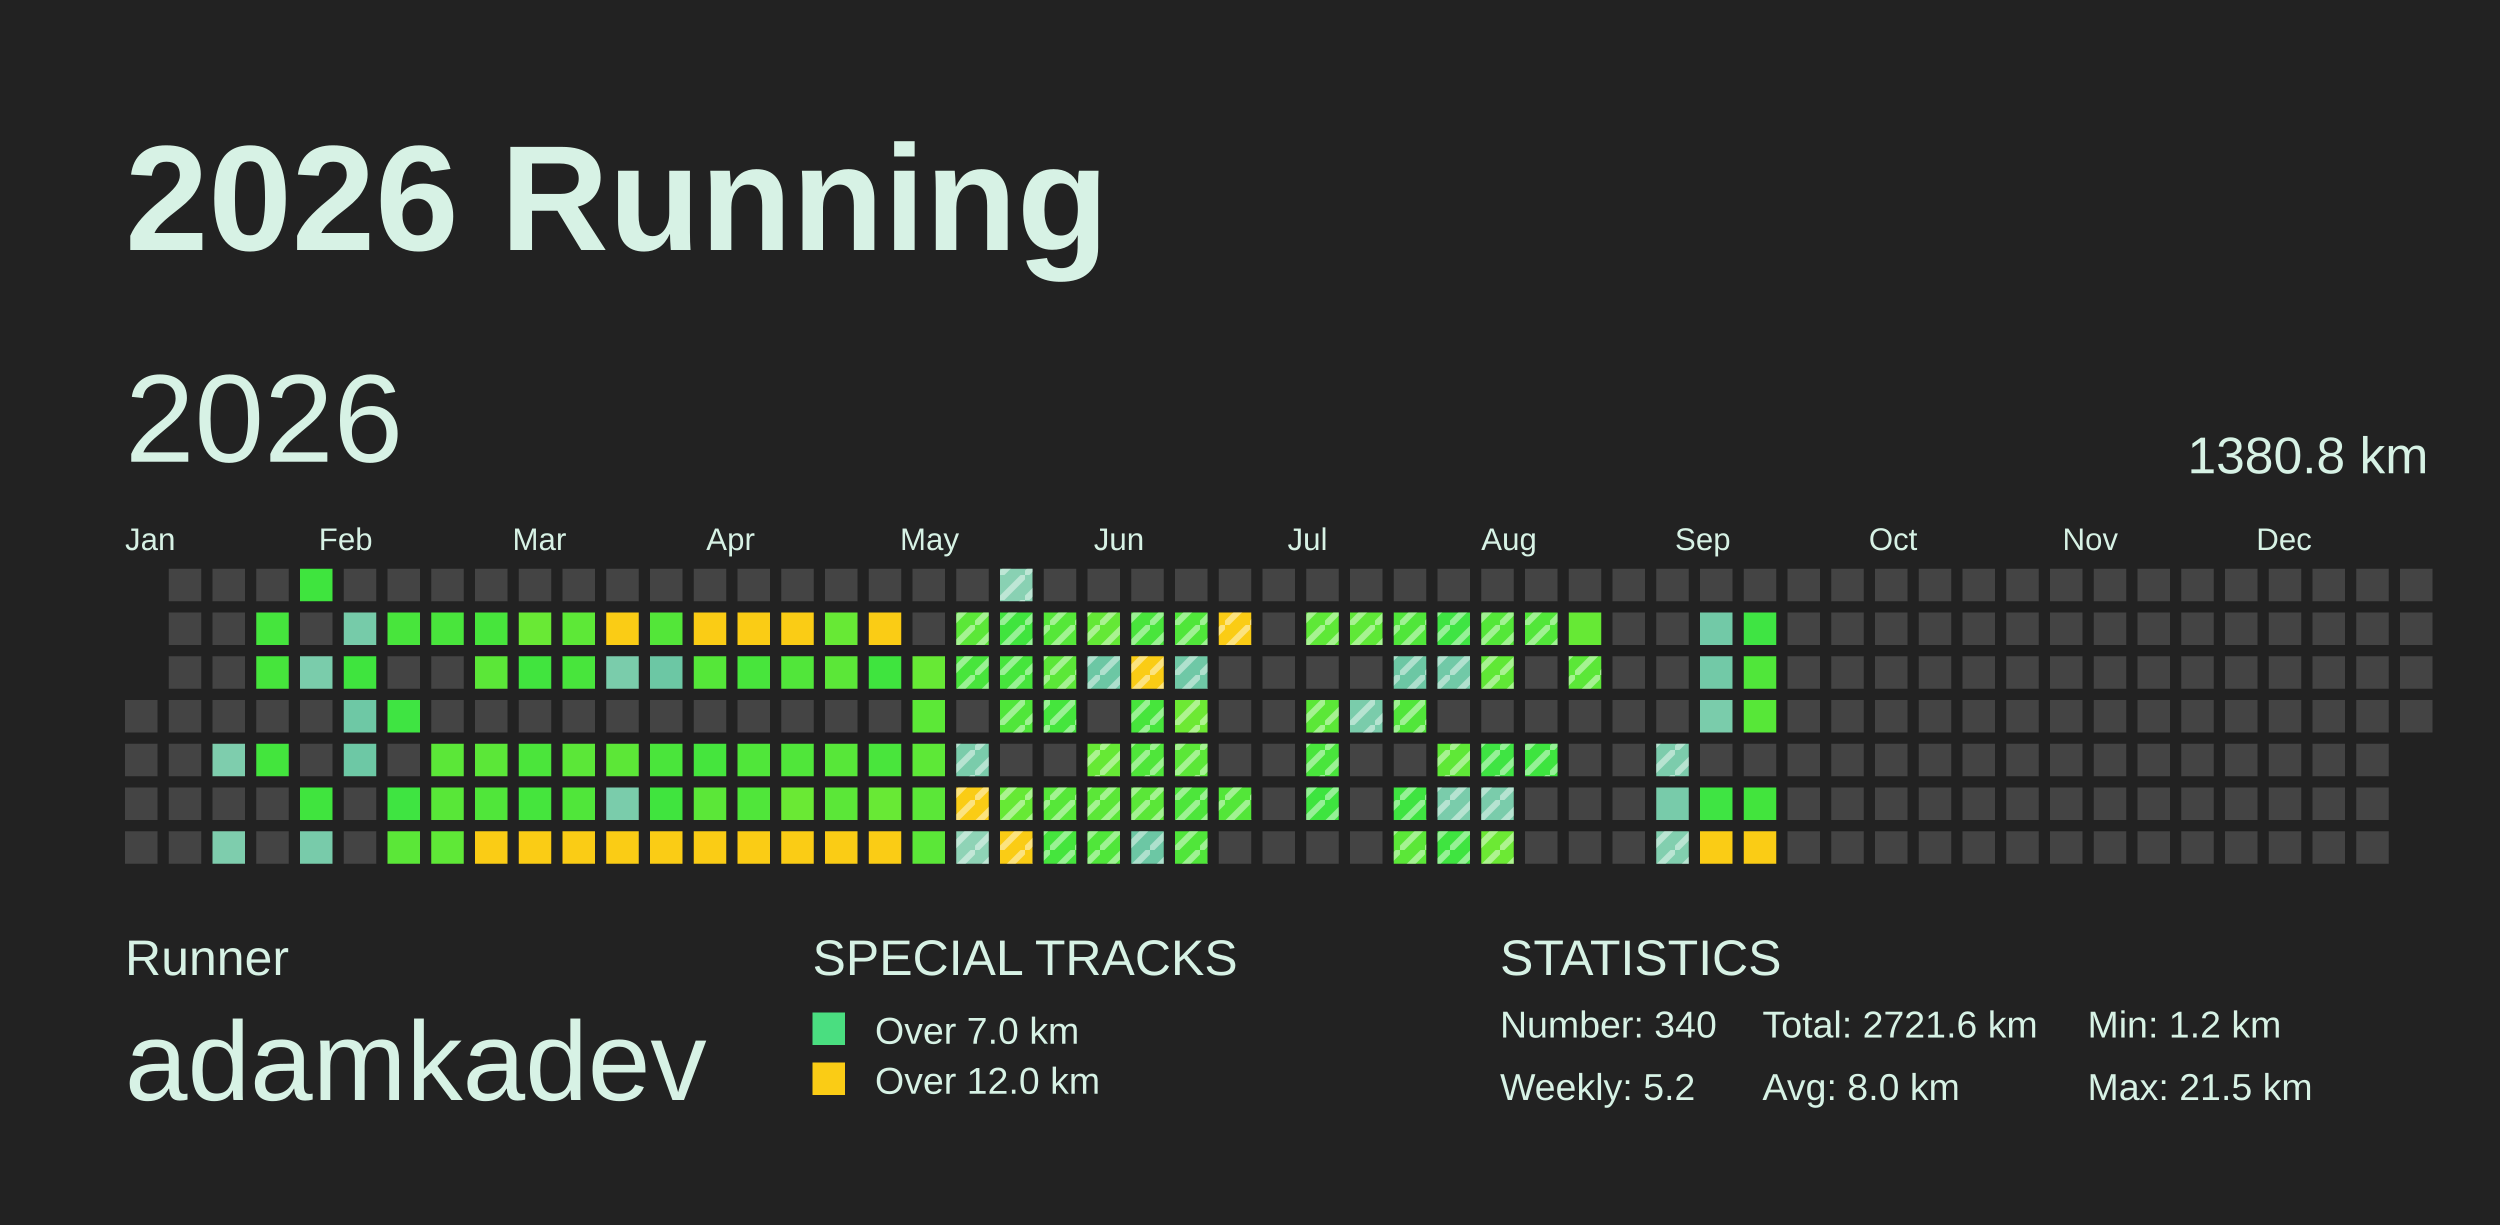
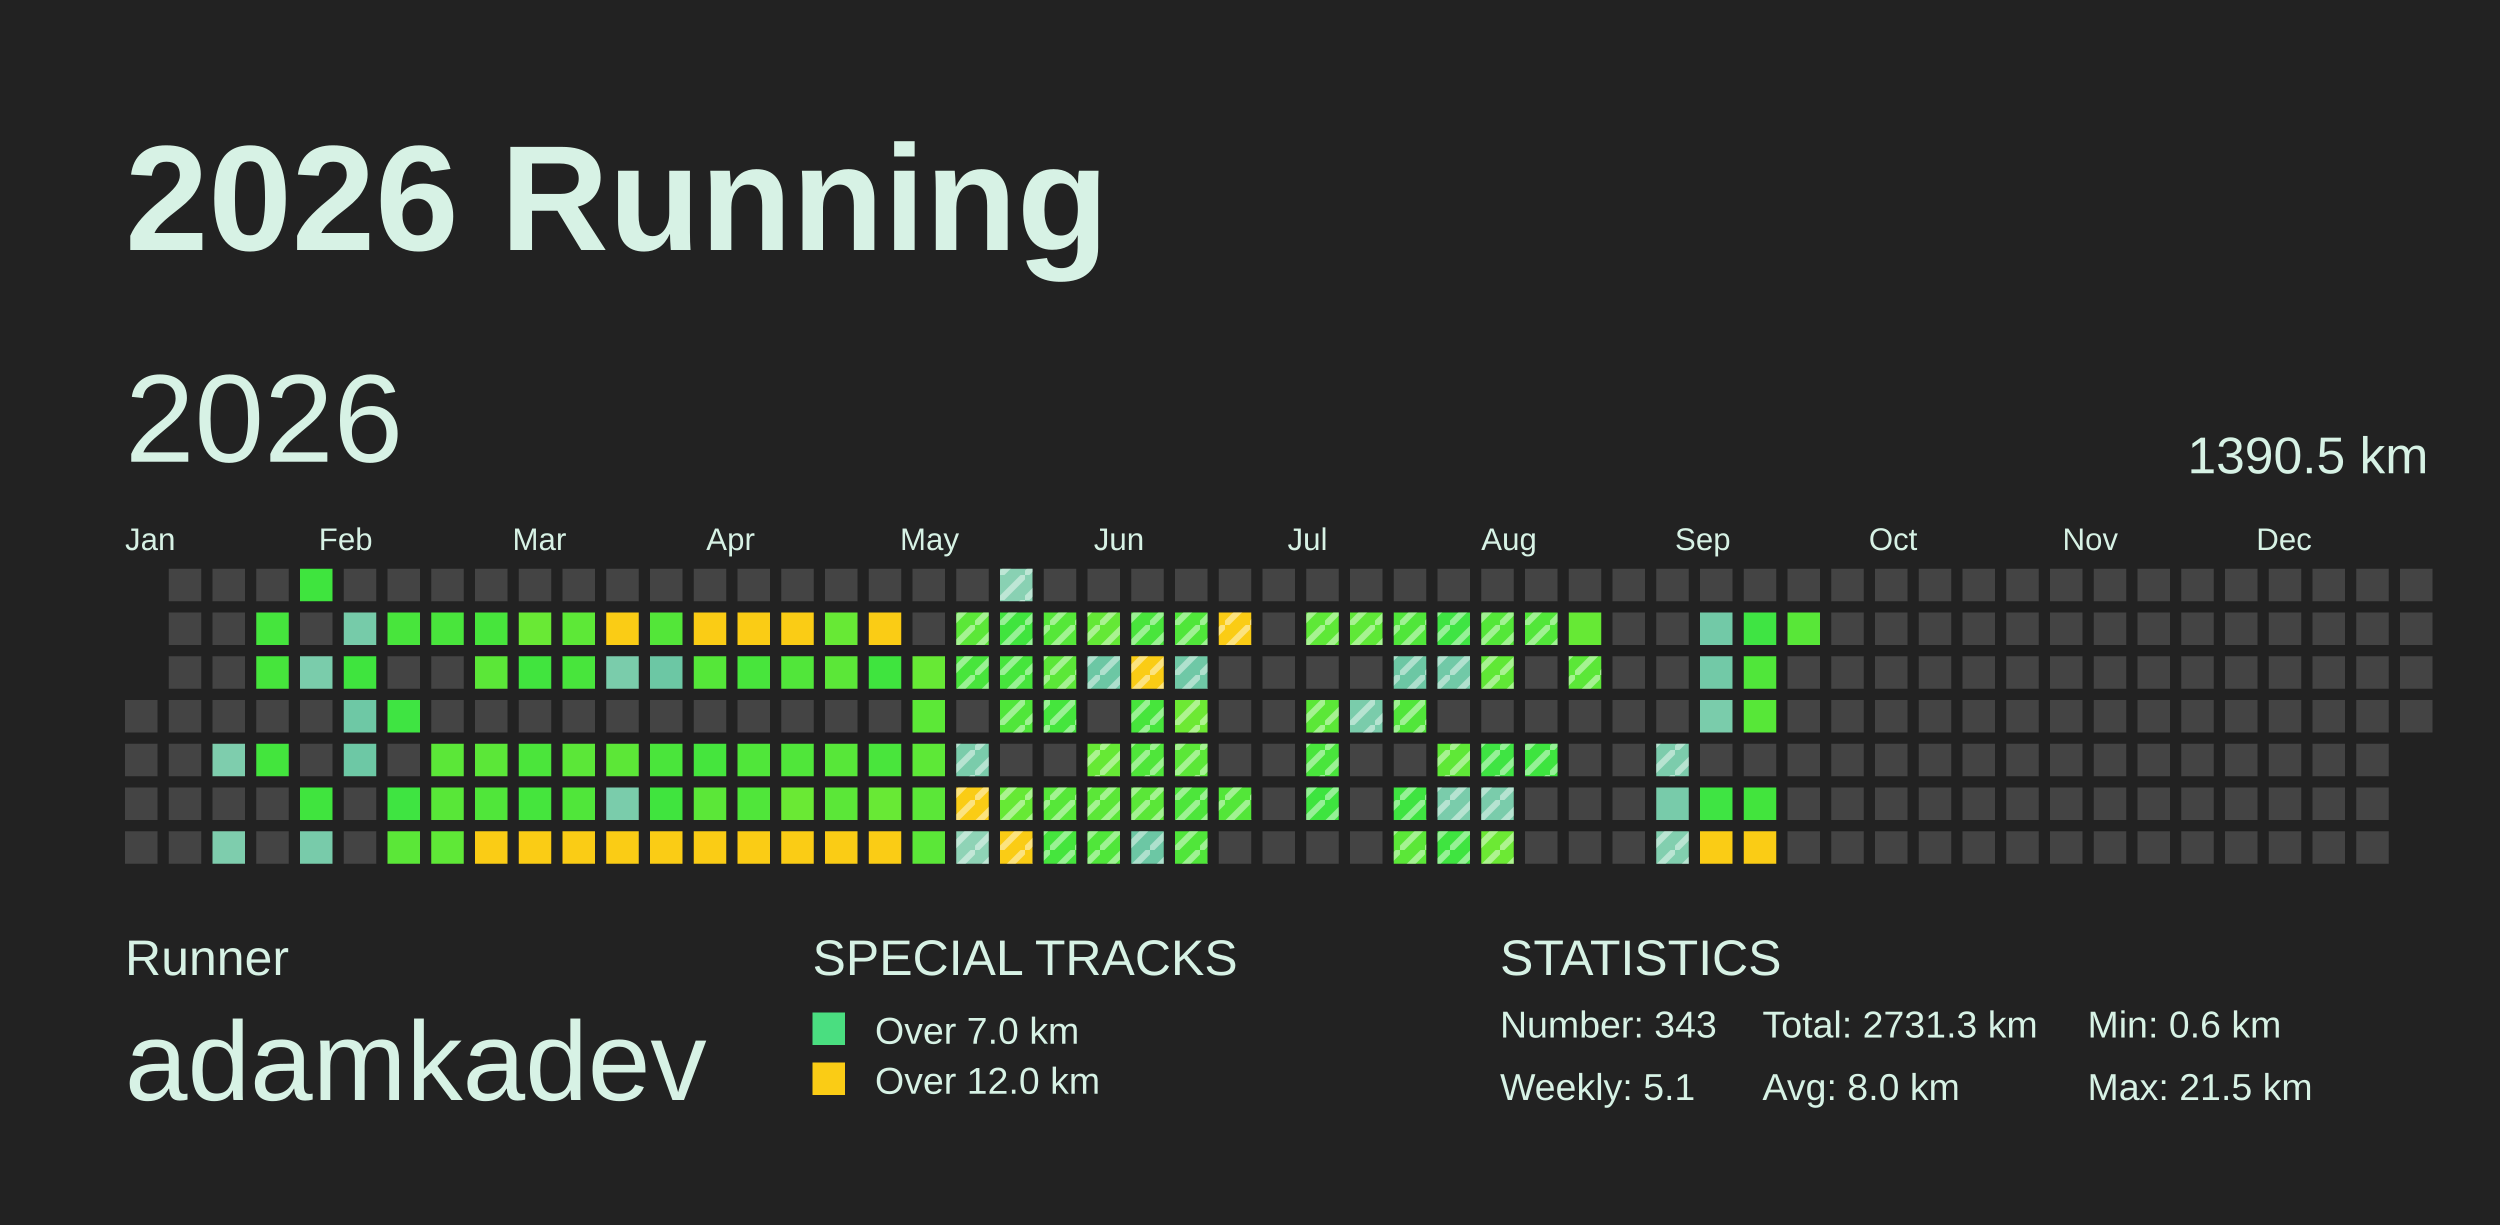
<svg xmlns="http://www.w3.org/2000/svg" baseProfile="full" height="98mm" version="1.1" viewBox="0,0,200,98" width="200mm">
  <defs>
    <pattern height="2" id="indoor-stripe" patternUnits="userSpaceOnUse" width="2">
      <line stroke="white" stroke-opacity="0.45" stroke-width="0.5" x1="0" x2="2" y1="2" y2="0" />
    </pattern>
  </defs>
  <rect fill="#222222" height="98" width="200" x="0" y="0" />
  <text fill="#D7F2E5" style="font-size:12px; font-family:Arial; font-weight:bold;" x="10" y="20">2026 Running</text>
  <text fill="#D7F2E5" style="font-size:4px; font-family:Arial" x="10" y="78">Runner</text>
  <text fill="#D7F2E5" style="font-size:9px; font-family:Arial" x="10" y="88">adamkadev</text>
  <text fill="#D7F2E5" style="font-size:4px; font-family:Arial" x="65" y="78">SPECIAL TRACKS</text>
  <rect fill="#4ADE80" height="2.6" width="2.6" x="65" y="81" />
  <text fill="#D7F2E5" style="font-size:3px; font-family:Arial" x="70" y="83.5">Over 7.0 km</text>
  <rect fill="#FACC15" height="2.6" width="2.6" x="65" y="85" />
  <text fill="#D7F2E5" style="font-size:3px; font-family:Arial" x="70" y="87.5">Over 12.0 km</text>
  <text fill="#D7F2E5" style="font-size:4px; font-family:Arial" x="120" y="78">STATISTICS</text>
-   <text fill="#D7F2E5" style="font-size:3px; font-family:Arial" x="120" y="83">Number: 340</text>
-   <text fill="#D7F2E5" style="font-size:3px; font-family:Arial" x="120" y="88">Weekly: 5.2</text>
-   <text fill="#D7F2E5" style="font-size:3px; font-family:Arial" x="141" y="83">Total: 2721.6 km</text>
+   <text fill="#D7F2E5" style="font-size:3px; font-family:Arial" x="120" y="83">Number: 343</text>
+   <text fill="#D7F2E5" style="font-size:3px; font-family:Arial" x="120" y="88">Weekly: 5.1</text>
+   <text fill="#D7F2E5" style="font-size:3px; font-family:Arial" x="141" y="83">Total: 2731.3 km</text>
  <text fill="#D7F2E5" style="font-size:3px; font-family:Arial" x="141" y="88">Avg: 8.0 km</text>
-   <text fill="#D7F2E5" style="font-size:3px; font-family:Arial" x="167" y="83">Min: 1.2 km</text>
+   <text fill="#D7F2E5" style="font-size:3px; font-family:Arial" x="167" y="83">Min: 0.6 km</text>
  <text fill="#D7F2E5" style="font-size:3px; font-family:Arial" x="167" y="88">Max: 21.5 km</text>
  <text dominant-baseline="hanging" fill="#D7F2E5" style="font-size:10.0px; font-family:Arial;" x="10" y="30">2026</text>
-   <text dominant-baseline="hanging" fill="#D7F2E5" style="font-size:4.125px; font-family:Arial;" x="175" y="35">1380.8 km</text>
+   <text dominant-baseline="hanging" fill="#D7F2E5" style="font-size:4.125px; font-family:Arial;" x="175" y="35">1390.5 km</text>
  <text fill="#D7F2E5" style="font-size:2.5px; font-family:Arial" x="10.0" y="44">Jan</text>
  <text fill="#D7F2E5" style="font-size:2.5px; font-family:Arial" x="25.5" y="44">Feb</text>
  <text fill="#D7F2E5" style="font-size:2.5px; font-family:Arial" x="41.0" y="44">Mar</text>
  <text fill="#D7F2E5" style="font-size:2.5px; font-family:Arial" x="56.5" y="44">Apr</text>
  <text fill="#D7F2E5" style="font-size:2.5px; font-family:Arial" x="72.0" y="44">May</text>
  <text fill="#D7F2E5" style="font-size:2.5px; font-family:Arial" x="87.5" y="44">Jun</text>
  <text fill="#D7F2E5" style="font-size:2.5px; font-family:Arial" x="103.0" y="44">Jul</text>
  <text fill="#D7F2E5" style="font-size:2.5px; font-family:Arial" x="118.5" y="44">Aug</text>
  <text fill="#D7F2E5" style="font-size:2.5px; font-family:Arial" x="134.0" y="44">Sep</text>
  <text fill="#D7F2E5" style="font-size:2.5px; font-family:Arial" x="149.5" y="44">Oct</text>
  <text fill="#D7F2E5" style="font-size:2.5px; font-family:Arial" x="165.0" y="44">Nov</text>
  <text fill="#D7F2E5" style="font-size:2.5px; font-family:Arial" x="180.5" y="44">Dec</text>
  <rect fill="#444444" height="2.6" width="2.6" x="10.0" y="56.0" />
  <rect fill="#444444" height="2.6" width="2.6" x="10.0" y="59.5" />
  <rect fill="#444444" height="2.6" width="2.6" x="10.0" y="63.0" />
  <rect fill="#444444" height="2.6" width="2.6" x="10.0" y="66.5" />
  <rect fill="#444444" height="2.6" width="2.6" x="13.5" y="45.5" />
  <rect fill="#444444" height="2.6" width="2.6" x="13.5" y="49.0" />
  <rect fill="#444444" height="2.6" width="2.6" x="13.5" y="52.5" />
  <rect fill="#444444" height="2.6" width="2.6" x="13.5" y="56.0" />
  <rect fill="#444444" height="2.6" width="2.6" x="13.5" y="59.5" />
  <rect fill="#444444" height="2.6" width="2.6" x="13.5" y="63.0" />
  <rect fill="#444444" height="2.6" width="2.6" x="13.5" y="66.5" />
  <rect fill="#444444" height="2.6" width="2.6" x="17.0" y="45.5" />
  <rect fill="#444444" height="2.6" width="2.6" x="17.0" y="49.0" />
  <rect fill="#444444" height="2.6" width="2.6" x="17.0" y="52.5" />
  <rect fill="#444444" height="2.6" width="2.6" x="17.0" y="56.0" />
  <rect fill="#7ecdad" height="2.6" width="2.6" x="17.0" y="59.5" />
  <rect fill="#444444" height="2.6" width="2.6" x="17.0" y="63.0" />
  <rect fill="#7ecdad" height="2.6" width="2.6" x="17.0" y="66.5" />
  <rect fill="#444444" height="2.6" width="2.6" x="20.5" y="45.5" />
  <rect fill="#45e53d" height="2.6" width="2.6" x="20.5" y="49.0" />
  <rect fill="#46e53c" height="2.6" width="2.6" x="20.5" y="52.5" />
  <rect fill="#444444" height="2.6" width="2.6" x="20.5" y="56.0" />
  <rect fill="#43e53d" height="2.6" width="2.6" x="20.5" y="59.5" />
  <rect fill="#444444" height="2.6" width="2.6" x="20.5" y="63.0" />
  <rect fill="#444444" height="2.6" width="2.6" x="20.5" y="66.5" />
  <rect fill="#3fe43e" height="2.6" width="2.6" x="24.0" y="45.5" />
  <rect fill="#444444" height="2.6" width="2.6" x="24.0" y="49.0" />
  <rect fill="#7accab" height="2.6" width="2.6" x="24.0" y="52.5" />
  <rect fill="#444444" height="2.6" width="2.6" x="24.0" y="56.0" />
  <rect fill="#444444" height="2.6" width="2.6" x="24.0" y="59.5" />
  <rect fill="#40e43e" height="2.6" width="2.6" x="24.0" y="63.0" />
  <rect fill="#78cbaa" height="2.6" width="2.6" x="24.0" y="66.5" />
  <rect fill="#444444" height="2.6" width="2.6" x="27.5" y="45.5" />
  <rect fill="#76cba9" height="2.6" width="2.6" x="27.5" y="49.0" />
  <rect fill="#3fe43e" height="2.6" width="2.6" x="27.5" y="52.5" />
  <rect fill="#6ec8a5" height="2.6" width="2.6" x="27.5" y="56.0" />
  <rect fill="#6dc8a5" height="2.6" width="2.6" x="27.5" y="59.5" />
  <rect fill="#444444" height="2.6" width="2.6" x="27.5" y="63.0" />
  <rect fill="#444444" height="2.6" width="2.6" x="27.5" y="66.5" />
  <rect fill="#444444" height="2.6" width="2.6" x="31.0" y="45.5" />
  <rect fill="#48e53c" height="2.6" width="2.6" x="31.0" y="49.0" />
  <rect fill="#444444" height="2.6" width="2.6" x="31.0" y="52.5" />
  <rect fill="#3fe442" height="2.6" width="2.6" x="31.0" y="56.0" />
  <rect fill="#444444" height="2.6" width="2.6" x="31.0" y="59.5" />
  <rect fill="#3fe441" height="2.6" width="2.6" x="31.0" y="63.0" />
  <rect fill="#5be738" height="2.6" width="2.6" x="31.0" y="66.5" />
  <rect fill="#444444" height="2.6" width="2.6" x="34.5" y="45.5" />
  <rect fill="#49e53c" height="2.6" width="2.6" x="34.5" y="49.0" />
  <rect fill="#444444" height="2.6" width="2.6" x="34.5" y="52.5" />
  <rect fill="#444444" height="2.6" width="2.6" x="34.5" y="56.0" />
  <rect fill="#5be738" height="2.6" width="2.6" x="34.5" y="59.5" />
  <rect fill="#58e738" height="2.6" width="2.6" x="34.5" y="63.0" />
  <rect fill="#5fe837" height="2.6" width="2.6" x="34.5" y="66.5" />
  <rect fill="#444444" height="2.6" width="2.6" x="38.0" y="45.5" />
  <rect fill="#47e53c" height="2.6" width="2.6" x="38.0" y="49.0" />
  <rect fill="#5be738" height="2.6" width="2.6" x="38.0" y="52.5" />
  <rect fill="#444444" height="2.6" width="2.6" x="38.0" y="56.0" />
  <rect fill="#5be738" height="2.6" width="2.6" x="38.0" y="59.5" />
  <rect fill="#50e63a" height="2.6" width="2.6" x="38.0" y="63.0" />
  <rect fill="#FACC15" height="2.6" width="2.6" x="38.0" y="66.5" />
  <rect fill="#444444" height="2.6" width="2.6" x="41.5" y="45.5" />
  <rect fill="#69e935" height="2.6" width="2.6" x="41.5" y="49.0" />
  <rect fill="#41e43e" height="2.6" width="2.6" x="41.5" y="52.5" />
  <rect fill="#444444" height="2.6" width="2.6" x="41.5" y="56.0" />
  <rect fill="#4be53b" height="2.6" width="2.6" x="41.5" y="59.5" />
  <rect fill="#45e53d" height="2.6" width="2.6" x="41.5" y="63.0" />
  <rect fill="#FACC15" height="2.6" width="2.6" x="41.5" y="66.5" />
  <rect fill="#444444" height="2.6" width="2.6" x="45.0" y="45.5" />
  <rect fill="#5de837" height="2.6" width="2.6" x="45.0" y="49.0" />
  <rect fill="#48e53c" height="2.6" width="2.6" x="45.0" y="52.5" />
  <rect fill="#444444" height="2.6" width="2.6" x="45.0" y="56.0" />
  <rect fill="#5be738" height="2.6" width="2.6" x="45.0" y="59.5" />
  <rect fill="#50e63a" height="2.6" width="2.6" x="45.0" y="63.0" />
  <rect fill="#FACC15" height="2.6" width="2.6" x="45.0" y="66.5" />
  <rect fill="#444444" height="2.6" width="2.6" x="48.5" y="45.5" />
  <rect fill="#FACC15" height="2.6" width="2.6" x="48.5" y="49.0" />
  <rect fill="#7accab" height="2.6" width="2.6" x="48.5" y="52.5" />
  <rect fill="#444444" height="2.6" width="2.6" x="48.5" y="56.0" />
  <rect fill="#5ce737" height="2.6" width="2.6" x="48.5" y="59.5" />
  <rect fill="#7accab" height="2.6" width="2.6" x="48.5" y="63.0" />
  <rect fill="#FACC15" height="2.6" width="2.6" x="48.5" y="66.5" />
  <rect fill="#444444" height="2.6" width="2.6" x="52.0" y="45.5" />
  <rect fill="#53e639" height="2.6" width="2.6" x="52.0" y="49.0" />
  <rect fill="#6cc7a4" height="2.6" width="2.6" x="52.0" y="52.5" />
  <rect fill="#444444" height="2.6" width="2.6" x="52.0" y="56.0" />
  <rect fill="#4ae53b" height="2.6" width="2.6" x="52.0" y="59.5" />
  <rect fill="#40e43e" height="2.6" width="2.6" x="52.0" y="63.0" />
  <rect fill="#FACC15" height="2.6" width="2.6" x="52.0" y="66.5" />
  <rect fill="#444444" height="2.6" width="2.6" x="55.5" y="45.5" />
  <rect fill="#FACC15" height="2.6" width="2.6" x="55.5" y="49.0" />
  <rect fill="#55e739" height="2.6" width="2.6" x="55.5" y="52.5" />
  <rect fill="#444444" height="2.6" width="2.6" x="55.5" y="56.0" />
  <rect fill="#45e53d" height="2.6" width="2.6" x="55.5" y="59.5" />
  <rect fill="#5be738" height="2.6" width="2.6" x="55.5" y="63.0" />
  <rect fill="#FACC15" height="2.6" width="2.6" x="55.5" y="66.5" />
  <rect fill="#444444" height="2.6" width="2.6" x="59.0" y="45.5" />
  <rect fill="#FACC15" height="2.6" width="2.6" x="59.0" y="49.0" />
  <rect fill="#48e53c" height="2.6" width="2.6" x="59.0" y="52.5" />
  <rect fill="#444444" height="2.6" width="2.6" x="59.0" y="56.0" />
  <rect fill="#50e63a" height="2.6" width="2.6" x="59.0" y="59.5" />
  <rect fill="#50e63a" height="2.6" width="2.6" x="59.0" y="63.0" />
  <rect fill="#FACC15" height="2.6" width="2.6" x="59.0" y="66.5" />
  <rect fill="#444444" height="2.6" width="2.6" x="62.5" y="45.5" />
  <rect fill="#FACC15" height="2.6" width="2.6" x="62.5" y="49.0" />
  <rect fill="#51e63a" height="2.6" width="2.6" x="62.5" y="52.5" />
  <rect fill="#444444" height="2.6" width="2.6" x="62.5" y="56.0" />
  <rect fill="#50e63a" height="2.6" width="2.6" x="62.5" y="59.5" />
  <rect fill="#6ae934" height="2.6" width="2.6" x="62.5" y="63.0" />
  <rect fill="#FACC15" height="2.6" width="2.6" x="62.5" y="66.5" />
  <rect fill="#444444" height="2.6" width="2.6" x="66.0" y="45.5" />
  <rect fill="#67e935" height="2.6" width="2.6" x="66.0" y="49.0" />
  <rect fill="#5be738" height="2.6" width="2.6" x="66.0" y="52.5" />
  <rect fill="#444444" height="2.6" width="2.6" x="66.0" y="56.0" />
  <rect fill="#57e739" height="2.6" width="2.6" x="66.0" y="59.5" />
  <rect fill="#5be738" height="2.6" width="2.6" x="66.0" y="63.0" />
  <rect fill="#FACC15" height="2.6" width="2.6" x="66.0" y="66.5" />
  <rect fill="#444444" height="2.6" width="2.6" x="69.5" y="45.5" />
  <rect fill="#FACC15" height="2.6" width="2.6" x="69.5" y="49.0" />
  <rect fill="#3fe43e" height="2.6" width="2.6" x="69.5" y="52.5" />
  <rect fill="#444444" height="2.6" width="2.6" x="69.5" y="56.0" />
  <rect fill="#49e53c" height="2.6" width="2.6" x="69.5" y="59.5" />
  <rect fill="#68e935" height="2.6" width="2.6" x="69.5" y="63.0" />
  <rect fill="#FACC15" height="2.6" width="2.6" x="69.5" y="66.5" />
  <rect fill="#444444" height="2.6" width="2.6" x="73.0" y="45.5" />
  <rect fill="#444444" height="2.6" width="2.6" x="73.0" y="49.0" />
  <rect fill="#67e935" height="2.6" width="2.6" x="73.0" y="52.5" />
  <rect fill="#5ce837" height="2.6" width="2.6" x="73.0" y="56.0" />
  <rect fill="#5de837" height="2.6" width="2.6" x="73.0" y="59.5" />
  <rect fill="#5be738" height="2.6" width="2.6" x="73.0" y="63.0" />
  <rect fill="#5be738" height="2.6" width="2.6" x="73.0" y="66.5" />
  <rect fill="#444444" height="2.6" width="2.6" x="76.5" y="45.5" />
  <rect fill="#5be738" height="2.6" width="2.6" x="76.5" y="49.0" />
  <rect fill="url(#indoor-stripe)" height="2.6" style="pointer-events: none;" width="2.6" x="76.5" y="49.0" />
  <rect fill="#48e53c" height="2.6" width="2.6" x="76.5" y="52.5" />
  <rect fill="url(#indoor-stripe)" height="2.6" style="pointer-events: none;" width="2.6" x="76.5" y="52.5" />
  <rect fill="#444444" height="2.6" width="2.6" x="76.5" y="56.0" />
  <rect fill="#7accab" height="2.6" width="2.6" x="76.5" y="59.5" />
  <rect fill="url(#indoor-stripe)" height="2.6" style="pointer-events: none;" width="2.6" x="76.5" y="59.5" />
  <rect fill="#FACC15" height="2.6" width="2.6" x="76.5" y="63.0" />
  <rect fill="url(#indoor-stripe)" height="2.6" style="pointer-events: none;" width="2.6" x="76.5" y="63.0" />
  <rect fill="#8fd3b6" height="2.6" width="2.6" x="76.5" y="66.5" />
  <rect fill="url(#indoor-stripe)" height="2.6" style="pointer-events: none;" width="2.6" x="76.5" y="66.5" />
  <rect fill="#89d1b3" height="2.6" width="2.6" x="80.0" y="45.5" />
  <rect fill="url(#indoor-stripe)" height="2.6" style="pointer-events: none;" width="2.6" x="80.0" y="45.5" />
  <rect fill="#40e43e" height="2.6" width="2.6" x="80.0" y="49.0" />
  <rect fill="url(#indoor-stripe)" height="2.6" style="pointer-events: none;" width="2.6" x="80.0" y="49.0" />
  <rect fill="#46e53c" height="2.6" width="2.6" x="80.0" y="52.5" />
  <rect fill="url(#indoor-stripe)" height="2.6" style="pointer-events: none;" width="2.6" x="80.0" y="52.5" />
  <rect fill="#50e63a" height="2.6" width="2.6" x="80.0" y="56.0" />
  <rect fill="url(#indoor-stripe)" height="2.6" style="pointer-events: none;" width="2.6" x="80.0" y="56.0" />
  <rect fill="#444444" height="2.6" width="2.6" x="80.0" y="59.5" />
  <rect fill="#66e935" height="2.6" width="2.6" x="80.0" y="63.0" />
  <rect fill="url(#indoor-stripe)" height="2.6" style="pointer-events: none;" width="2.6" x="80.0" y="63.0" />
  <rect fill="#FACC15" height="2.6" width="2.6" x="80.0" y="66.5" />
  <rect fill="url(#indoor-stripe)" height="2.6" style="pointer-events: none;" width="2.6" x="80.0" y="66.5" />
  <rect fill="#444444" height="2.6" width="2.6" x="83.5" y="45.5" />
  <rect fill="#55e739" height="2.6" width="2.6" x="83.5" y="49.0" />
  <rect fill="url(#indoor-stripe)" height="2.6" style="pointer-events: none;" width="2.6" x="83.5" y="49.0" />
  <rect fill="#5be738" height="2.6" width="2.6" x="83.5" y="52.5" />
  <rect fill="url(#indoor-stripe)" height="2.6" style="pointer-events: none;" width="2.6" x="83.5" y="52.5" />
  <rect fill="#45e53d" height="2.6" width="2.6" x="83.5" y="56.0" />
  <rect fill="url(#indoor-stripe)" height="2.6" style="pointer-events: none;" width="2.6" x="83.5" y="56.0" />
  <rect fill="#444444" height="2.6" width="2.6" x="83.5" y="59.5" />
  <rect fill="#56e739" height="2.6" width="2.6" x="83.5" y="63.0" />
  <rect fill="url(#indoor-stripe)" height="2.6" style="pointer-events: none;" width="2.6" x="83.5" y="63.0" />
  <rect fill="#45e53d" height="2.6" width="2.6" x="83.5" y="66.5" />
  <rect fill="url(#indoor-stripe)" height="2.6" style="pointer-events: none;" width="2.6" x="83.5" y="66.5" />
  <rect fill="#444444" height="2.6" width="2.6" x="87.0" y="45.5" />
  <rect fill="#64e836" height="2.6" width="2.6" x="87.0" y="49.0" />
  <rect fill="url(#indoor-stripe)" height="2.6" style="pointer-events: none;" width="2.6" x="87.0" y="49.0" />
  <rect fill="#6cc7a4" height="2.6" width="2.6" x="87.0" y="52.5" />
  <rect fill="url(#indoor-stripe)" height="2.6" style="pointer-events: none;" width="2.6" x="87.0" y="52.5" />
  <rect fill="#444444" height="2.6" width="2.6" x="87.0" y="56.0" />
  <rect fill="#66e935" height="2.6" width="2.6" x="87.0" y="59.5" />
  <rect fill="url(#indoor-stripe)" height="2.6" style="pointer-events: none;" width="2.6" x="87.0" y="59.5" />
  <rect fill="#5be738" height="2.6" width="2.6" x="87.0" y="63.0" />
  <rect fill="url(#indoor-stripe)" height="2.6" style="pointer-events: none;" width="2.6" x="87.0" y="63.0" />
  <rect fill="#50e63a" height="2.6" width="2.6" x="87.0" y="66.5" />
  <rect fill="url(#indoor-stripe)" height="2.6" style="pointer-events: none;" width="2.6" x="87.0" y="66.5" />
  <rect fill="#444444" height="2.6" width="2.6" x="90.5" y="45.5" />
  <rect fill="#49e53c" height="2.6" width="2.6" x="90.5" y="49.0" />
  <rect fill="url(#indoor-stripe)" height="2.6" style="pointer-events: none;" width="2.6" x="90.5" y="49.0" />
  <rect fill="#FACC15" height="2.6" width="2.6" x="90.5" y="52.5" />
  <rect fill="url(#indoor-stripe)" height="2.6" style="pointer-events: none;" width="2.6" x="90.5" y="52.5" />
  <rect fill="#47e53c" height="2.6" width="2.6" x="90.5" y="56.0" />
  <rect fill="url(#indoor-stripe)" height="2.6" style="pointer-events: none;" width="2.6" x="90.5" y="56.0" />
  <rect fill="#4fe63a" height="2.6" width="2.6" x="90.5" y="59.5" />
  <rect fill="url(#indoor-stripe)" height="2.6" style="pointer-events: none;" width="2.6" x="90.5" y="59.5" />
  <rect fill="#5ae738" height="2.6" width="2.6" x="90.5" y="63.0" />
  <rect fill="url(#indoor-stripe)" height="2.6" style="pointer-events: none;" width="2.6" x="90.5" y="63.0" />
  <rect fill="#6cc7a4" height="2.6" width="2.6" x="90.5" y="66.5" />
  <rect fill="url(#indoor-stripe)" height="2.6" style="pointer-events: none;" width="2.6" x="90.5" y="66.5" />
  <rect fill="#444444" height="2.6" width="2.6" x="94.0" y="45.5" />
  <rect fill="#50e63a" height="2.6" width="2.6" x="94.0" y="49.0" />
  <rect fill="url(#indoor-stripe)" height="2.6" style="pointer-events: none;" width="2.6" x="94.0" y="49.0" />
  <rect fill="#6fc8a6" height="2.6" width="2.6" x="94.0" y="52.5" />
  <rect fill="url(#indoor-stripe)" height="2.6" style="pointer-events: none;" width="2.6" x="94.0" y="52.5" />
  <rect fill="#6de934" height="2.6" width="2.6" x="94.0" y="56.0" />
  <rect fill="url(#indoor-stripe)" height="2.6" style="pointer-events: none;" width="2.6" x="94.0" y="56.0" />
  <rect fill="#5be738" height="2.6" width="2.6" x="94.0" y="59.5" />
  <rect fill="url(#indoor-stripe)" height="2.6" style="pointer-events: none;" width="2.6" x="94.0" y="59.5" />
  <rect fill="#4de63b" height="2.6" width="2.6" x="94.0" y="63.0" />
  <rect fill="url(#indoor-stripe)" height="2.6" style="pointer-events: none;" width="2.6" x="94.0" y="63.0" />
  <rect fill="#50e63a" height="2.6" width="2.6" x="94.0" y="66.5" />
  <rect fill="url(#indoor-stripe)" height="2.6" style="pointer-events: none;" width="2.6" x="94.0" y="66.5" />
  <rect fill="#444444" height="2.6" width="2.6" x="97.5" y="45.5" />
  <rect fill="#FACC15" height="2.6" width="2.6" x="97.5" y="49.0" />
  <rect fill="url(#indoor-stripe)" height="2.6" style="pointer-events: none;" width="2.6" x="97.5" y="49.0" />
  <rect fill="#444444" height="2.6" width="2.6" x="97.5" y="52.5" />
  <rect fill="#444444" height="2.6" width="2.6" x="97.5" y="56.0" />
  <rect fill="#444444" height="2.6" width="2.6" x="97.5" y="59.5" />
  <rect fill="#53e639" height="2.6" width="2.6" x="97.5" y="63.0" />
  <rect fill="url(#indoor-stripe)" height="2.6" style="pointer-events: none;" width="2.6" x="97.5" y="63.0" />
  <rect fill="#444444" height="2.6" width="2.6" x="97.5" y="66.5" />
  <rect fill="#444444" height="2.6" width="2.6" x="101.0" y="45.5" />
  <rect fill="#444444" height="2.6" width="2.6" x="101.0" y="49.0" />
  <rect fill="#444444" height="2.6" width="2.6" x="101.0" y="52.5" />
  <rect fill="#444444" height="2.6" width="2.6" x="101.0" y="56.0" />
  <rect fill="#444444" height="2.6" width="2.6" x="101.0" y="59.5" />
  <rect fill="#444444" height="2.6" width="2.6" x="101.0" y="63.0" />
  <rect fill="#444444" height="2.6" width="2.6" x="101.0" y="66.5" />
  <rect fill="#444444" height="2.6" width="2.6" x="104.5" y="45.5" />
  <rect fill="#5ee837" height="2.6" width="2.6" x="104.5" y="49.0" />
  <rect fill="url(#indoor-stripe)" height="2.6" style="pointer-events: none;" width="2.6" x="104.5" y="49.0" />
  <rect fill="#444444" height="2.6" width="2.6" x="104.5" y="52.5" />
  <rect fill="#5be737" height="2.6" width="2.6" x="104.5" y="56.0" />
  <rect fill="url(#indoor-stripe)" height="2.6" style="pointer-events: none;" width="2.6" x="104.5" y="56.0" />
  <rect fill="#49e53c" height="2.6" width="2.6" x="104.5" y="59.5" />
  <rect fill="url(#indoor-stripe)" height="2.6" style="pointer-events: none;" width="2.6" x="104.5" y="59.5" />
  <rect fill="#3ee43f" height="2.6" width="2.6" x="104.5" y="63.0" />
  <rect fill="url(#indoor-stripe)" height="2.6" style="pointer-events: none;" width="2.6" x="104.5" y="63.0" />
  <rect fill="#444444" height="2.6" width="2.6" x="104.5" y="66.5" />
  <rect fill="#444444" height="2.6" width="2.6" x="108.0" y="45.5" />
  <rect fill="#5fe837" height="2.6" width="2.6" x="108.0" y="49.0" />
  <rect fill="url(#indoor-stripe)" height="2.6" style="pointer-events: none;" width="2.6" x="108.0" y="49.0" />
  <rect fill="#444444" height="2.6" width="2.6" x="108.0" y="52.5" />
  <rect fill="#7accab" height="2.6" width="2.6" x="108.0" y="56.0" />
  <rect fill="url(#indoor-stripe)" height="2.6" style="pointer-events: none;" width="2.6" x="108.0" y="56.0" />
  <rect fill="#444444" height="2.6" width="2.6" x="108.0" y="59.5" />
  <rect fill="#444444" height="2.6" width="2.6" x="108.0" y="63.0" />
  <rect fill="#444444" height="2.6" width="2.6" x="108.0" y="66.5" />
  <rect fill="#444444" height="2.6" width="2.6" x="111.5" y="45.5" />
  <rect fill="#50e63a" height="2.6" width="2.6" x="111.5" y="49.0" />
  <rect fill="url(#indoor-stripe)" height="2.6" style="pointer-events: none;" width="2.6" x="111.5" y="49.0" />
  <rect fill="#6cc7a4" height="2.6" width="2.6" x="111.5" y="52.5" />
  <rect fill="url(#indoor-stripe)" height="2.6" style="pointer-events: none;" width="2.6" x="111.5" y="52.5" />
  <rect fill="#51e63a" height="2.6" width="2.6" x="111.5" y="56.0" />
  <rect fill="url(#indoor-stripe)" height="2.6" style="pointer-events: none;" width="2.6" x="111.5" y="56.0" />
  <rect fill="#444444" height="2.6" width="2.6" x="111.5" y="59.5" />
  <rect fill="#3fe441" height="2.6" width="2.6" x="111.5" y="63.0" />
  <rect fill="url(#indoor-stripe)" height="2.6" style="pointer-events: none;" width="2.6" x="111.5" y="63.0" />
  <rect fill="#5be738" height="2.6" width="2.6" x="111.5" y="66.5" />
  <rect fill="url(#indoor-stripe)" height="2.6" style="pointer-events: none;" width="2.6" x="111.5" y="66.5" />
  <rect fill="#444444" height="2.6" width="2.6" x="115.0" y="45.5" />
  <rect fill="#3fe443" height="2.6" width="2.6" x="115.0" y="49.0" />
  <rect fill="url(#indoor-stripe)" height="2.6" style="pointer-events: none;" width="2.6" x="115.0" y="49.0" />
  <rect fill="#71c9a7" height="2.6" width="2.6" x="115.0" y="52.5" />
  <rect fill="url(#indoor-stripe)" height="2.6" style="pointer-events: none;" width="2.6" x="115.0" y="52.5" />
  <rect fill="#444444" height="2.6" width="2.6" x="115.0" y="56.0" />
  <rect fill="#5fe837" height="2.6" width="2.6" x="115.0" y="59.5" />
  <rect fill="url(#indoor-stripe)" height="2.6" style="pointer-events: none;" width="2.6" x="115.0" y="59.5" />
  <rect fill="#7accab" height="2.6" width="2.6" x="115.0" y="63.0" />
  <rect fill="url(#indoor-stripe)" height="2.6" style="pointer-events: none;" width="2.6" x="115.0" y="63.0" />
  <rect fill="#3fe440" height="2.6" width="2.6" x="115.0" y="66.5" />
  <rect fill="url(#indoor-stripe)" height="2.6" style="pointer-events: none;" width="2.6" x="115.0" y="66.5" />
  <rect fill="#444444" height="2.6" width="2.6" x="118.5" y="45.5" />
  <rect fill="#54e739" height="2.6" width="2.6" x="118.5" y="49.0" />
  <rect fill="url(#indoor-stripe)" height="2.6" style="pointer-events: none;" width="2.6" x="118.5" y="49.0" />
  <rect fill="#60e836" height="2.6" width="2.6" x="118.5" y="52.5" />
  <rect fill="url(#indoor-stripe)" height="2.6" style="pointer-events: none;" width="2.6" x="118.5" y="52.5" />
  <rect fill="#444444" height="2.6" width="2.6" x="118.5" y="56.0" />
  <rect fill="#3fe443" height="2.6" width="2.6" x="118.5" y="59.5" />
  <rect fill="url(#indoor-stripe)" height="2.6" style="pointer-events: none;" width="2.6" x="118.5" y="59.5" />
  <rect fill="#7accab" height="2.6" width="2.6" x="118.5" y="63.0" />
  <rect fill="url(#indoor-stripe)" height="2.6" style="pointer-events: none;" width="2.6" x="118.5" y="63.0" />
  <rect fill="#6ce934" height="2.6" width="2.6" x="118.5" y="66.5" />
  <rect fill="url(#indoor-stripe)" height="2.6" style="pointer-events: none;" width="2.6" x="118.5" y="66.5" />
  <rect fill="#444444" height="2.6" width="2.6" x="122.0" y="45.5" />
  <rect fill="#52e63a" height="2.6" width="2.6" x="122.0" y="49.0" />
  <rect fill="url(#indoor-stripe)" height="2.6" style="pointer-events: none;" width="2.6" x="122.0" y="49.0" />
  <rect fill="#444444" height="2.6" width="2.6" x="122.0" y="52.5" />
  <rect fill="#444444" height="2.6" width="2.6" x="122.0" y="56.0" />
  <rect fill="#3ee43f" height="2.6" width="2.6" x="122.0" y="59.5" />
  <rect fill="url(#indoor-stripe)" height="2.6" style="pointer-events: none;" width="2.6" x="122.0" y="59.5" />
  <rect fill="#444444" height="2.6" width="2.6" x="122.0" y="63.0" />
  <rect fill="#444444" height="2.6" width="2.6" x="122.0" y="66.5" />
  <rect fill="#444444" height="2.6" width="2.6" x="125.5" y="45.5" />
  <rect fill="#66e935" height="2.6" width="2.6" x="125.5" y="49.0" />
  <rect fill="#5be738" height="2.6" width="2.6" x="125.5" y="52.5" />
  <rect fill="url(#indoor-stripe)" height="2.6" style="pointer-events: none;" width="2.6" x="125.5" y="52.5" />
  <rect fill="#444444" height="2.6" width="2.6" x="125.5" y="56.0" />
  <rect fill="#444444" height="2.6" width="2.6" x="125.5" y="59.5" />
  <rect fill="#444444" height="2.6" width="2.6" x="125.5" y="63.0" />
  <rect fill="#444444" height="2.6" width="2.6" x="125.5" y="66.5" />
  <rect fill="#444444" height="2.6" width="2.6" x="129.0" y="45.5" />
  <rect fill="#444444" height="2.6" width="2.6" x="129.0" y="49.0" />
  <rect fill="#444444" height="2.6" width="2.6" x="129.0" y="52.5" />
  <rect fill="#444444" height="2.6" width="2.6" x="129.0" y="56.0" />
  <rect fill="#444444" height="2.6" width="2.6" x="129.0" y="59.5" />
  <rect fill="#444444" height="2.6" width="2.6" x="129.0" y="63.0" />
  <rect fill="#444444" height="2.6" width="2.6" x="129.0" y="66.5" />
  <rect fill="#444444" height="2.6" width="2.6" x="132.5" y="45.5" />
  <rect fill="#444444" height="2.6" width="2.6" x="132.5" y="49.0" />
  <rect fill="#444444" height="2.6" width="2.6" x="132.5" y="52.5" />
  <rect fill="#444444" height="2.6" width="2.6" x="132.5" y="56.0" />
  <rect fill="#7cccac" height="2.6" width="2.6" x="132.5" y="59.5" />
  <rect fill="url(#indoor-stripe)" height="2.6" style="pointer-events: none;" width="2.6" x="132.5" y="59.5" />
  <rect fill="#78cbaa" height="2.6" width="2.6" x="132.5" y="63.0" />
  <rect fill="#82cfaf" height="2.6" width="2.6" x="132.5" y="66.5" />
  <rect fill="url(#indoor-stripe)" height="2.6" style="pointer-events: none;" width="2.6" x="132.5" y="66.5" />
  <rect fill="#444444" height="2.6" width="2.6" x="136.0" y="45.5" />
  <rect fill="#72c9a7" height="2.6" width="2.6" x="136.0" y="49.0" />
  <rect fill="#72c9a7" height="2.6" width="2.6" x="136.0" y="52.5" />
  <rect fill="#7accab" height="2.6" width="2.6" x="136.0" y="56.0" />
  <rect fill="#444444" height="2.6" width="2.6" x="136.0" y="59.5" />
  <rect fill="#3fe443" height="2.6" width="2.6" x="136.0" y="63.0" />
  <rect fill="#FACC15" height="2.6" width="2.6" x="136.0" y="66.5" />
  <rect fill="#444444" height="2.6" width="2.6" x="139.5" y="45.5" />
  <rect fill="#3fe443" height="2.6" width="2.6" x="139.5" y="49.0" />
  <rect fill="#50e63a" height="2.6" width="2.6" x="139.5" y="52.5" />
  <rect fill="#57e738" height="2.6" width="2.6" x="139.5" y="56.0" />
  <rect fill="#444444" height="2.6" width="2.6" x="139.5" y="59.5" />
  <rect fill="#42e43d" height="2.6" width="2.6" x="139.5" y="63.0" />
  <rect fill="#FACC15" height="2.6" width="2.6" x="139.5" y="66.5" />
  <rect fill="#444444" height="2.6" width="2.6" x="143.0" y="45.5" />
-   <rect fill="#444444" height="2.6" width="2.6" x="143.0" y="49.0" />
+   <rect fill="#58e738" height="2.6" width="2.6" x="143.0" y="49.0" />
  <rect fill="#444444" height="2.6" width="2.6" x="143.0" y="52.5" />
  <rect fill="#444444" height="2.6" width="2.6" x="143.0" y="56.0" />
  <rect fill="#444444" height="2.6" width="2.6" x="143.0" y="59.5" />
  <rect fill="#444444" height="2.6" width="2.6" x="143.0" y="63.0" />
  <rect fill="#444444" height="2.6" width="2.6" x="143.0" y="66.5" />
  <rect fill="#444444" height="2.6" width="2.6" x="146.5" y="45.5" />
  <rect fill="#444444" height="2.6" width="2.6" x="146.5" y="49.0" />
  <rect fill="#444444" height="2.6" width="2.6" x="146.5" y="52.5" />
  <rect fill="#444444" height="2.6" width="2.6" x="146.5" y="56.0" />
  <rect fill="#444444" height="2.6" width="2.6" x="146.5" y="59.5" />
  <rect fill="#444444" height="2.6" width="2.6" x="146.5" y="63.0" />
  <rect fill="#444444" height="2.6" width="2.6" x="146.5" y="66.5" />
  <rect fill="#444444" height="2.6" width="2.6" x="150.0" y="45.5" />
  <rect fill="#444444" height="2.6" width="2.6" x="150.0" y="49.0" />
  <rect fill="#444444" height="2.6" width="2.6" x="150.0" y="52.5" />
  <rect fill="#444444" height="2.6" width="2.6" x="150.0" y="56.0" />
  <rect fill="#444444" height="2.6" width="2.6" x="150.0" y="59.5" />
  <rect fill="#444444" height="2.6" width="2.6" x="150.0" y="63.0" />
  <rect fill="#444444" height="2.6" width="2.6" x="150.0" y="66.5" />
  <rect fill="#444444" height="2.6" width="2.6" x="153.5" y="45.5" />
  <rect fill="#444444" height="2.6" width="2.6" x="153.5" y="49.0" />
  <rect fill="#444444" height="2.6" width="2.6" x="153.5" y="52.5" />
  <rect fill="#444444" height="2.6" width="2.6" x="153.5" y="56.0" />
  <rect fill="#444444" height="2.6" width="2.6" x="153.5" y="59.5" />
  <rect fill="#444444" height="2.6" width="2.6" x="153.5" y="63.0" />
  <rect fill="#444444" height="2.6" width="2.6" x="153.5" y="66.5" />
  <rect fill="#444444" height="2.6" width="2.6" x="157.0" y="45.5" />
  <rect fill="#444444" height="2.6" width="2.6" x="157.0" y="49.0" />
  <rect fill="#444444" height="2.6" width="2.6" x="157.0" y="52.5" />
  <rect fill="#444444" height="2.6" width="2.6" x="157.0" y="56.0" />
  <rect fill="#444444" height="2.6" width="2.6" x="157.0" y="59.5" />
  <rect fill="#444444" height="2.6" width="2.6" x="157.0" y="63.0" />
  <rect fill="#444444" height="2.6" width="2.6" x="157.0" y="66.5" />
  <rect fill="#444444" height="2.6" width="2.6" x="160.5" y="45.5" />
  <rect fill="#444444" height="2.6" width="2.6" x="160.5" y="49.0" />
  <rect fill="#444444" height="2.6" width="2.6" x="160.5" y="52.5" />
  <rect fill="#444444" height="2.6" width="2.6" x="160.5" y="56.0" />
  <rect fill="#444444" height="2.6" width="2.6" x="160.5" y="59.5" />
  <rect fill="#444444" height="2.6" width="2.6" x="160.5" y="63.0" />
  <rect fill="#444444" height="2.6" width="2.6" x="160.5" y="66.5" />
  <rect fill="#444444" height="2.6" width="2.6" x="164.0" y="45.5" />
  <rect fill="#444444" height="2.6" width="2.6" x="164.0" y="49.0" />
  <rect fill="#444444" height="2.6" width="2.6" x="164.0" y="52.5" />
  <rect fill="#444444" height="2.6" width="2.6" x="164.0" y="56.0" />
  <rect fill="#444444" height="2.6" width="2.6" x="164.0" y="59.5" />
  <rect fill="#444444" height="2.6" width="2.6" x="164.0" y="63.0" />
  <rect fill="#444444" height="2.6" width="2.6" x="164.0" y="66.5" />
  <rect fill="#444444" height="2.6" width="2.6" x="167.5" y="45.5" />
  <rect fill="#444444" height="2.6" width="2.6" x="167.5" y="49.0" />
  <rect fill="#444444" height="2.6" width="2.6" x="167.5" y="52.5" />
  <rect fill="#444444" height="2.6" width="2.6" x="167.5" y="56.0" />
  <rect fill="#444444" height="2.6" width="2.6" x="167.5" y="59.5" />
  <rect fill="#444444" height="2.6" width="2.6" x="167.5" y="63.0" />
  <rect fill="#444444" height="2.6" width="2.6" x="167.5" y="66.5" />
  <rect fill="#444444" height="2.6" width="2.6" x="171.0" y="45.5" />
  <rect fill="#444444" height="2.6" width="2.6" x="171.0" y="49.0" />
  <rect fill="#444444" height="2.6" width="2.6" x="171.0" y="52.5" />
  <rect fill="#444444" height="2.6" width="2.6" x="171.0" y="56.0" />
  <rect fill="#444444" height="2.6" width="2.6" x="171.0" y="59.5" />
  <rect fill="#444444" height="2.6" width="2.6" x="171.0" y="63.0" />
  <rect fill="#444444" height="2.6" width="2.6" x="171.0" y="66.5" />
  <rect fill="#444444" height="2.6" width="2.6" x="174.5" y="45.5" />
  <rect fill="#444444" height="2.6" width="2.6" x="174.5" y="49.0" />
  <rect fill="#444444" height="2.6" width="2.6" x="174.5" y="52.5" />
  <rect fill="#444444" height="2.6" width="2.6" x="174.5" y="56.0" />
  <rect fill="#444444" height="2.6" width="2.6" x="174.5" y="59.5" />
  <rect fill="#444444" height="2.6" width="2.6" x="174.5" y="63.0" />
  <rect fill="#444444" height="2.6" width="2.6" x="174.5" y="66.5" />
  <rect fill="#444444" height="2.6" width="2.6" x="178.0" y="45.5" />
  <rect fill="#444444" height="2.6" width="2.6" x="178.0" y="49.0" />
  <rect fill="#444444" height="2.6" width="2.6" x="178.0" y="52.5" />
  <rect fill="#444444" height="2.6" width="2.6" x="178.0" y="56.0" />
  <rect fill="#444444" height="2.6" width="2.6" x="178.0" y="59.5" />
  <rect fill="#444444" height="2.6" width="2.6" x="178.0" y="63.0" />
  <rect fill="#444444" height="2.6" width="2.6" x="178.0" y="66.5" />
  <rect fill="#444444" height="2.6" width="2.6" x="181.5" y="45.5" />
  <rect fill="#444444" height="2.6" width="2.6" x="181.5" y="49.0" />
  <rect fill="#444444" height="2.6" width="2.6" x="181.5" y="52.5" />
  <rect fill="#444444" height="2.6" width="2.6" x="181.5" y="56.0" />
  <rect fill="#444444" height="2.6" width="2.6" x="181.5" y="59.5" />
  <rect fill="#444444" height="2.6" width="2.6" x="181.5" y="63.0" />
  <rect fill="#444444" height="2.6" width="2.6" x="181.5" y="66.5" />
  <rect fill="#444444" height="2.6" width="2.6" x="185.0" y="45.5" />
  <rect fill="#444444" height="2.6" width="2.6" x="185.0" y="49.0" />
  <rect fill="#444444" height="2.6" width="2.6" x="185.0" y="52.5" />
  <rect fill="#444444" height="2.6" width="2.6" x="185.0" y="56.0" />
  <rect fill="#444444" height="2.6" width="2.6" x="185.0" y="59.5" />
  <rect fill="#444444" height="2.6" width="2.6" x="185.0" y="63.0" />
  <rect fill="#444444" height="2.6" width="2.6" x="185.0" y="66.5" />
  <rect fill="#444444" height="2.6" width="2.6" x="188.5" y="45.5" />
  <rect fill="#444444" height="2.6" width="2.6" x="188.5" y="49.0" />
  <rect fill="#444444" height="2.6" width="2.6" x="188.5" y="52.5" />
  <rect fill="#444444" height="2.6" width="2.6" x="188.5" y="56.0" />
  <rect fill="#444444" height="2.6" width="2.6" x="188.5" y="59.5" />
  <rect fill="#444444" height="2.6" width="2.6" x="188.5" y="63.0" />
  <rect fill="#444444" height="2.6" width="2.6" x="188.5" y="66.5" />
  <rect fill="#444444" height="2.6" width="2.6" x="192.0" y="45.5" />
  <rect fill="#444444" height="2.6" width="2.6" x="192.0" y="49.0" />
  <rect fill="#444444" height="2.6" width="2.6" x="192.0" y="52.5" />
  <rect fill="#444444" height="2.6" width="2.6" x="192.0" y="56.0" />
</svg>
